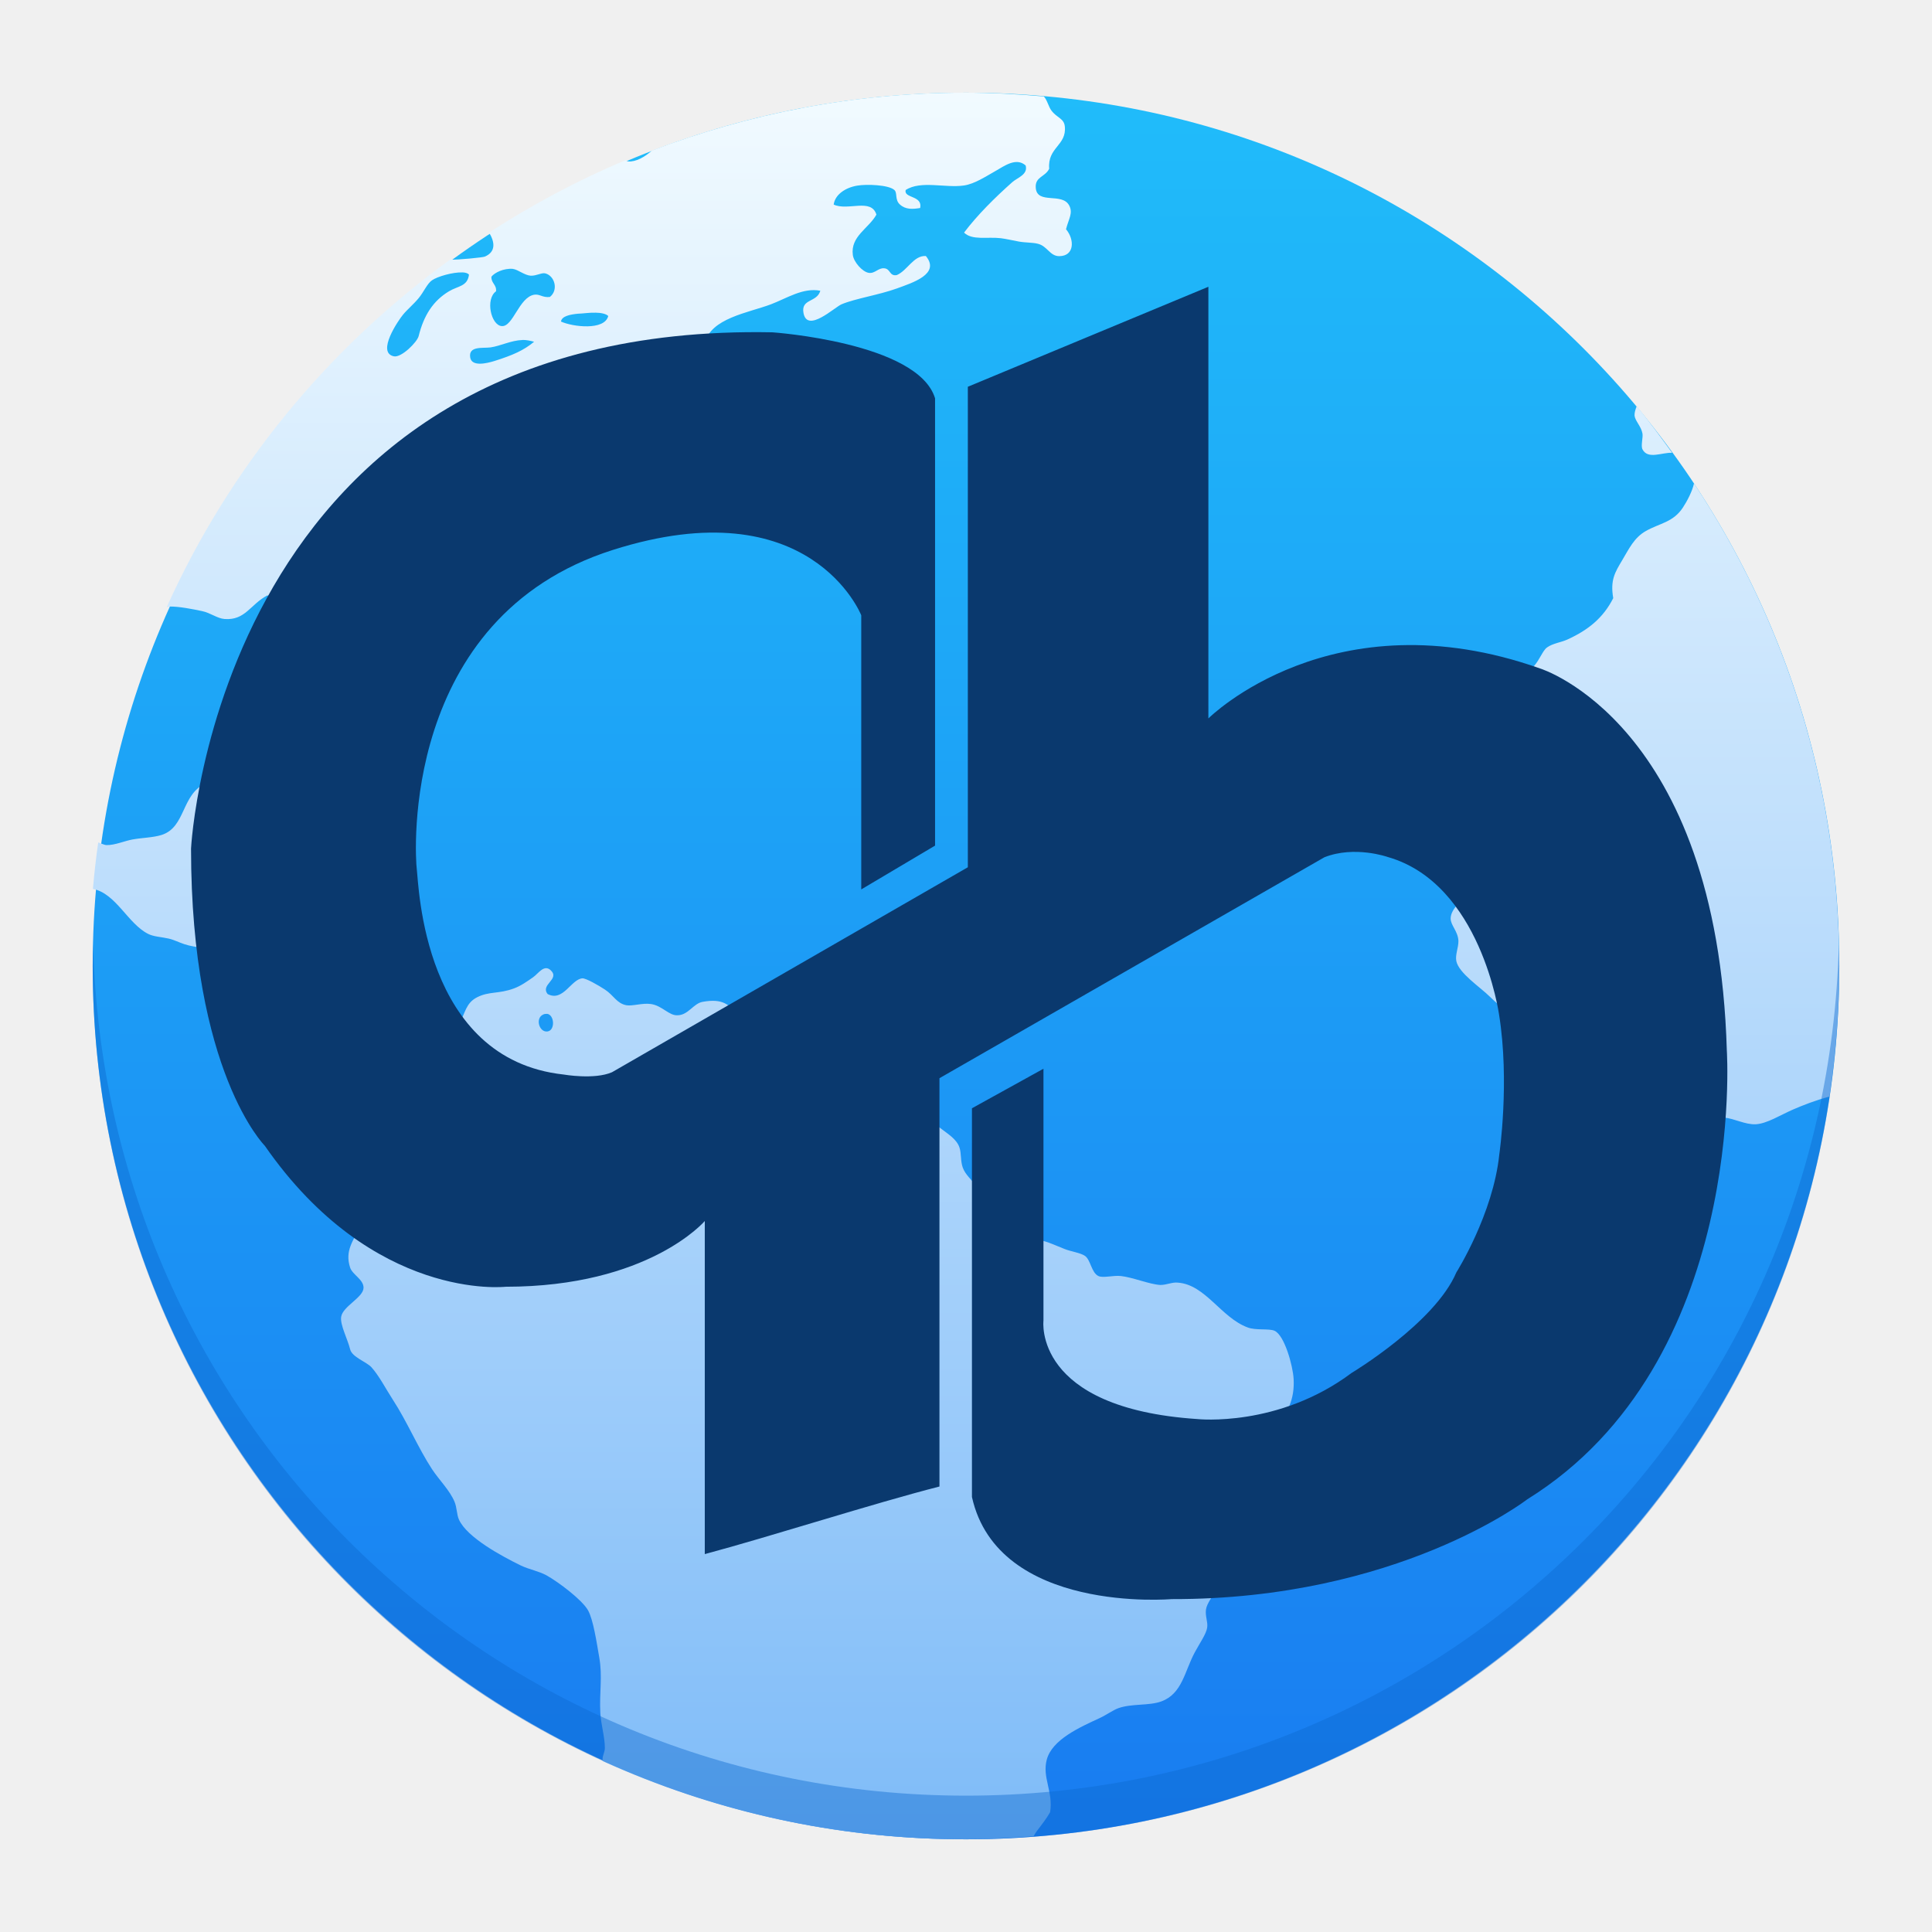
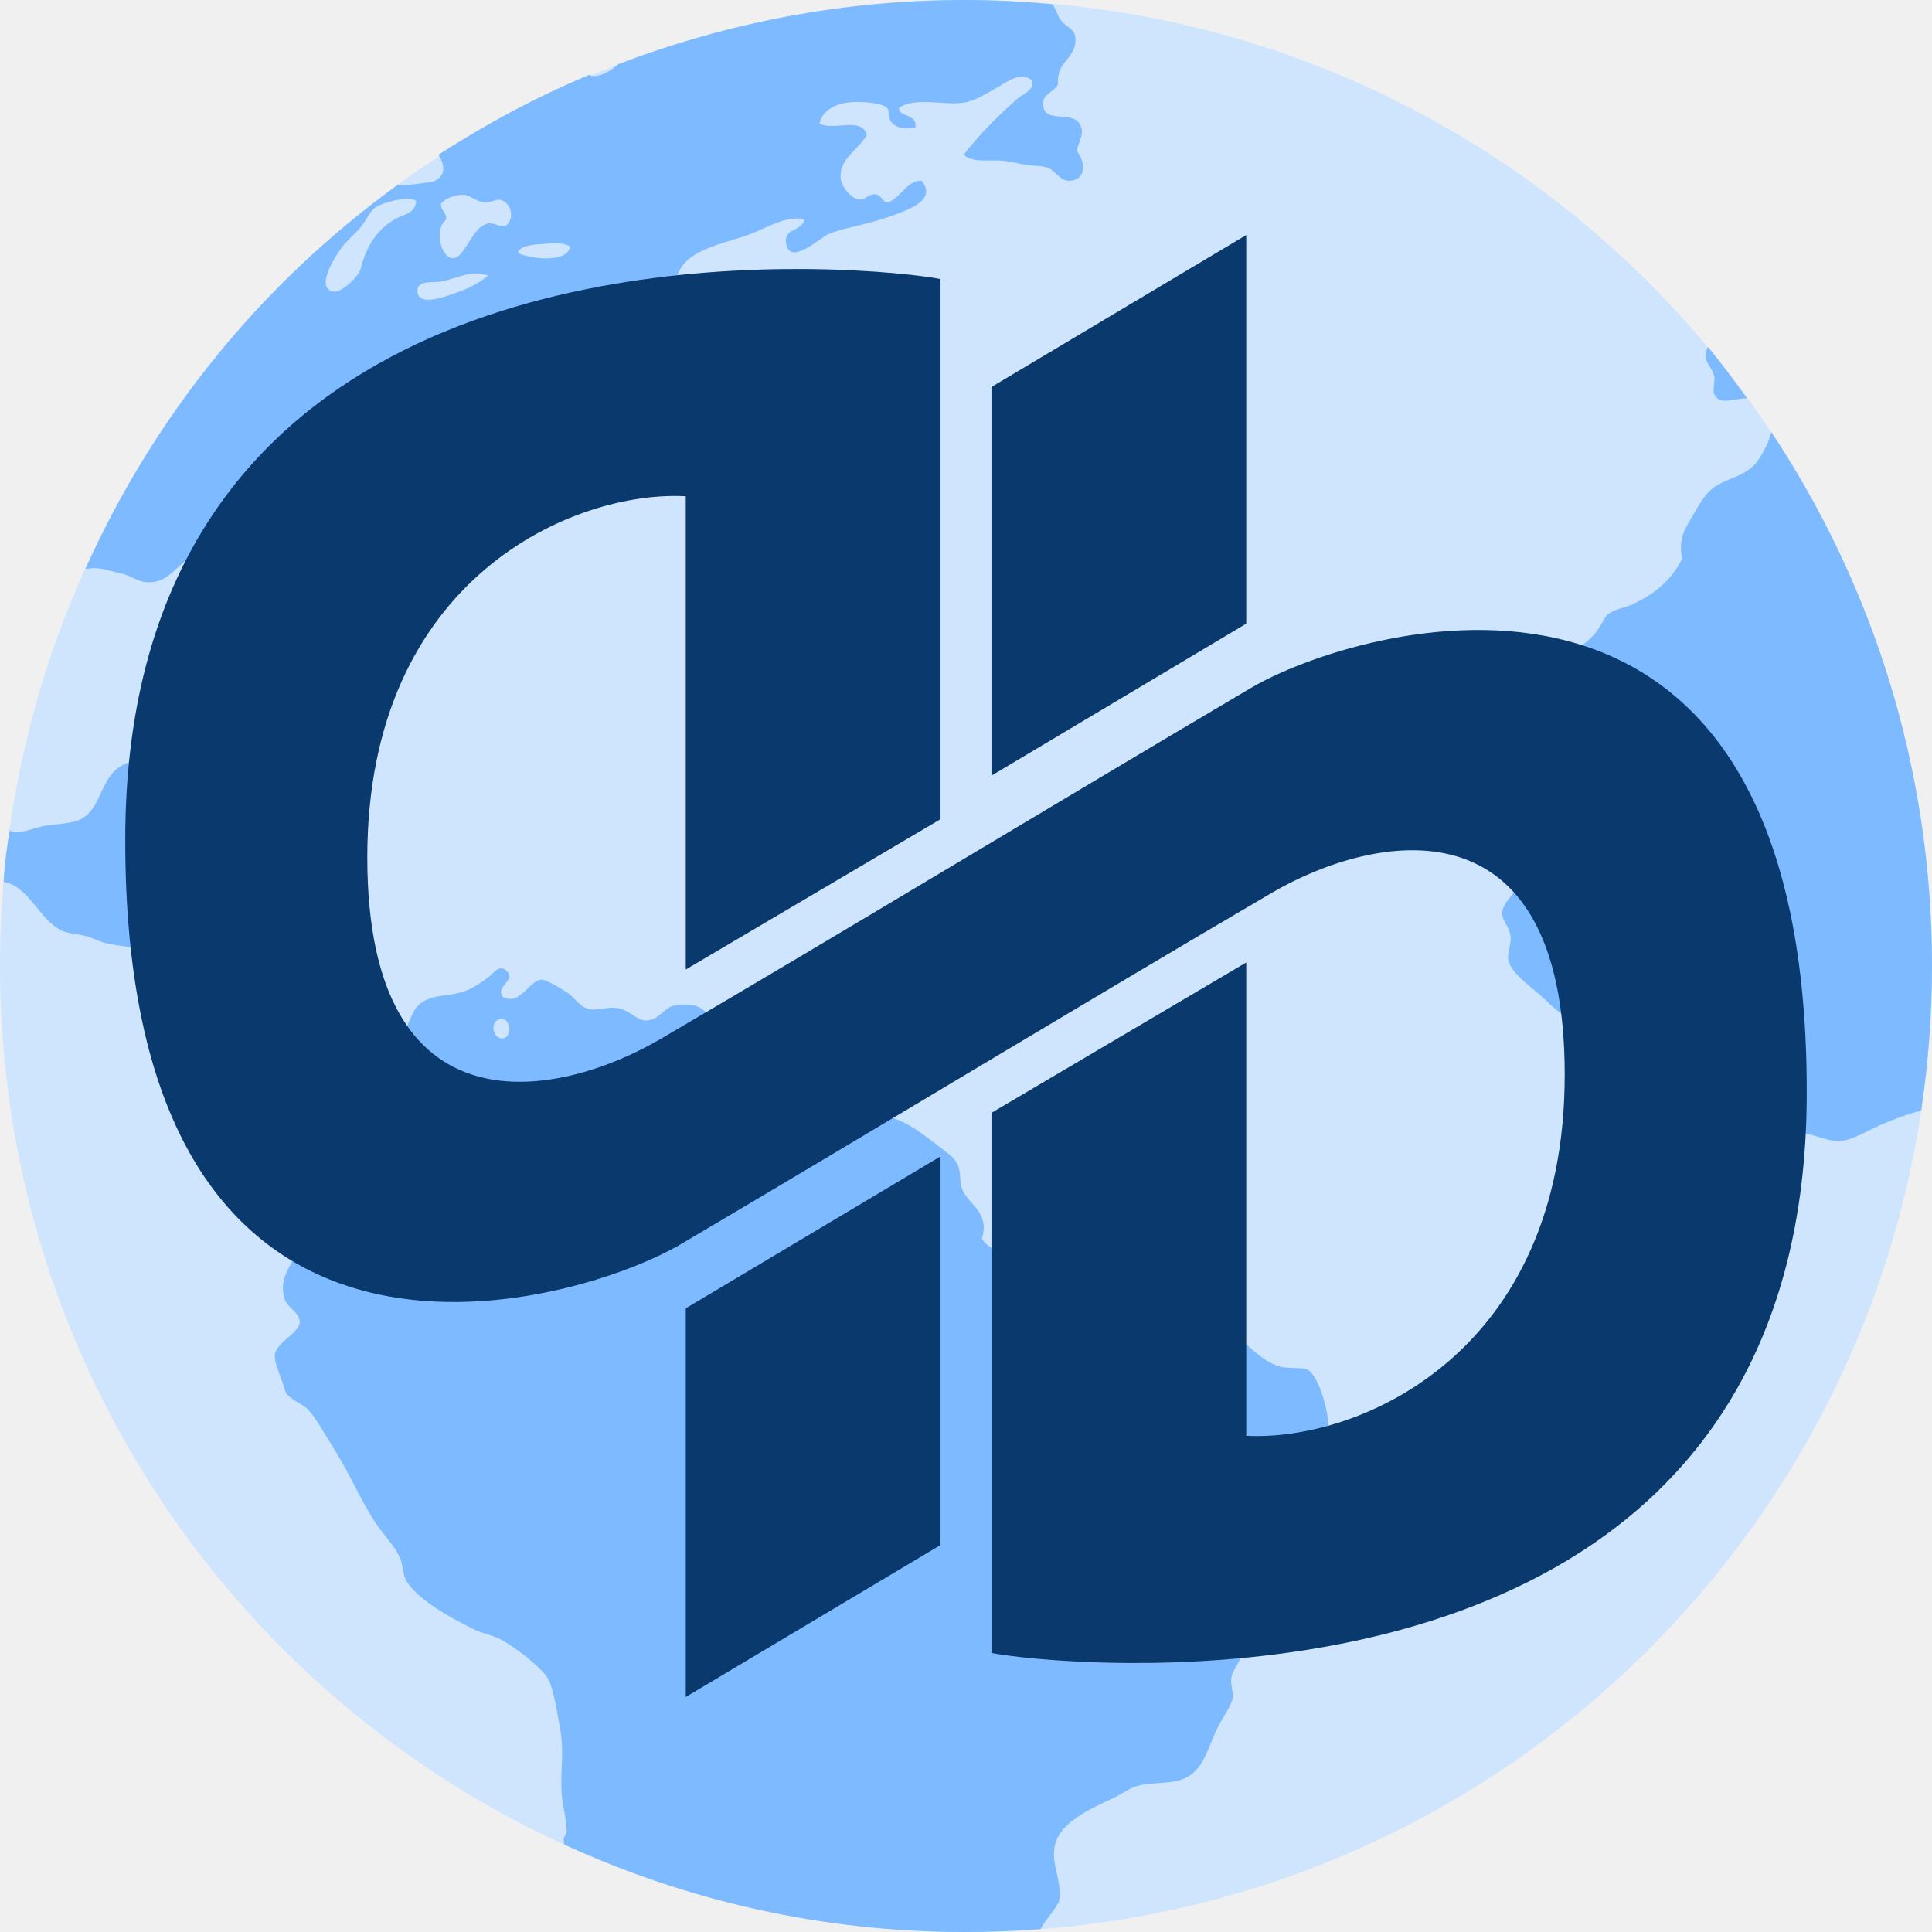
- <svg xmlns="http://www.w3.org/2000/svg" xmlns:xlink="http://www.w3.org/1999/xlink" version="1.1" width="41.686" height="41.686" id="svg2">
-   <defs id="defs4">
-     <linearGradient x1="16" y1="30" x2="16" y2="2" id="linearGradient4161-1" xlink:href="#linearGradient4290" gradientUnits="userSpaceOnUse" gradientTransform="matrix(1.500174,0,0,1.500174,-0.04086,-0.01016)" />
-     <linearGradient id="linearGradient4290">
-       <stop id="stop4292" style="stop-color:#7cbaf8;stop-opacity:1" offset="0" />
-       <stop id="stop4294" style="stop-color:#f4fcff;stop-opacity:1" offset="1" />
-     </linearGradient>
-     <linearGradient id="linearGradient4143">
-       <stop id="stop4145" style="stop-color:#197cf1;stop-opacity:1" offset="0" />
-       <stop id="stop4147" style="stop-color:#20bcfa;stop-opacity:1" offset="1" />
-     </linearGradient>
-     <linearGradient x1="409.571" y1="543.798" x2="409.571" y2="503.798" id="linearGradient4174" xlink:href="#linearGradient4143" gradientUnits="userSpaceOnUse" />
-     <filter color-interpolation-filters="sRGB" id="filter4399">
-       <feFlood id="feFlood4401" result="flood" flood-color="rgb(255,255,255)" flood-opacity="0.7" />
-       <feComposite in2="SourceGraphic" operator="in" in="flood" result="composite1" id="feComposite4403" />
-       <feGaussianBlur id="feGaussianBlur4405" result="blur" stdDeviation="14" />
-       <feOffset id="feOffset4407" result="offset" dy="5" dx="5" />
-       <feComposite in2="offset" operator="over" in="SourceGraphic" result="composite2" id="feComposite4409" />
-     </filter>
-     <linearGradient xlink:href="#linearGradient4143" id="linearGradient3851" gradientUnits="userSpaceOnUse" x1="409.571" y1="543.798" x2="409.571" y2="503.798" />
-     <linearGradient xlink:href="#linearGradient4290" id="linearGradient3853" gradientUnits="userSpaceOnUse" gradientTransform="matrix(1.500174,0,0,1.500174,-0.04086,-0.01016)" x1="16" y1="30" x2="16" y2="2" />
-     <linearGradient xlink:href="#linearGradient4290" id="linearGradient3857" gradientUnits="userSpaceOnUse" gradientTransform="matrix(1.416092,0,0,1.413389,-1.886426,-1.778172)" x1="16" y1="30" x2="16" y2="2" />
-     <linearGradient xlink:href="#linearGradient4143" id="linearGradient3860" gradientUnits="userSpaceOnUse" x1="409.571" y1="543.798" x2="409.571" y2="503.798" gradientTransform="matrix(0.94215,0,0,0.94215,-364.0926,-472.6533)" />
-   </defs>
-   <g transform="translate(-351.8956,-351.2469)" id="layer7" style="display:none">
-     <rect width="479.21" height="484.523" ry="20" x="131.352" y="128.73" id="rect4412" style="fill:#ff00ff;fill-opacity:1;stroke:#ffffff;stroke-width:0.9;stroke-miterlimit:4;stroke-opacity:1;stroke-dasharray:none" />
-   </g>
-   <rect width="37.686" height="37.686" ry="18.843" x="2" y="2" id="rect4166" style="fill:url(#linearGradient3860);fill-opacity:1;stroke:none" />
-   <path d="m 20.807,2 c -2.381,0 -4.648,0.453 -6.742,1.249 -0.152,0.14 -0.35,0.247 -0.507,0.234 -0.021,-0.002 -0.043,-0.016 -0.065,-0.024 -1.032,0.431 -2.012,0.959 -2.941,1.559 0.121,0.196 0.157,0.413 -0.092,0.519 -0.042,0.018 -0.567,0.071 -0.75,0.066 -2.641,1.915 -4.759,4.491 -6.114,7.499 0.022,-0.003 0.04,-0.013 0.063,-0.015 0.206,-0.003 0.501,0.056 0.699,0.098 0.182,0.037 0.329,0.159 0.487,0.171 0.447,0.034 0.555,-0.313 0.92,-0.508 0.377,0.053 0.627,-0.064 0.968,-0.026 0.232,0.026 0.4,0.273 0.581,0.287 0.152,0.015 0.286,-0.142 0.433,-0.12 0.143,0.022 0.39,0.333 0.413,0.508 0.029,0.217 -0.16,0.413 -0.098,0.651 0.228,0.232 0.642,0.279 0.968,0.412 0.212,-0.174 0.028,-0.498 0,-0.751 -0.003,-0.111 0.015,-0.21 0,-0.313 -0.02,-0.174 -0.094,-0.333 -0.096,-0.482 -0.003,-0.687 0.556,-1.009 1.018,-1.281 0.2,-0.118 0.357,-0.326 0.531,-0.412 0.245,-0.123 0.428,-0.151 0.631,-0.265 0.367,-0.206 0.681,-0.371 0.968,-0.604 0.133,-0.312 0.013,-0.73 0.024,-1.038 0.133,-0.081 0.247,0.035 0.387,0.024 0.221,-0.046 0.24,-0.358 0.365,-0.482 0.073,-0.071 0.273,-0.122 0.363,-0.193 0.22,-0.173 0.292,-0.433 0.485,-0.508 0.069,-0.028 0.229,-0.02 0.337,-0.05 0.143,-0.038 0.347,-0.207 0.581,-0.287 0.152,-0.053 0.501,-0.063 0.559,-0.121 0.071,-0.073 -0.001,-0.277 0.024,-0.386 0.117,-0.545 0.94,-0.661 1.427,-0.845 0.341,-0.129 0.691,-0.365 1.066,-0.293 -0.073,0.259 -0.422,0.167 -0.363,0.482 0.082,0.437 0.668,-0.125 0.822,-0.19 0.295,-0.124 0.802,-0.2 1.189,-0.34 0.34,-0.124 0.949,-0.313 0.629,-0.701 -0.267,-0.015 -0.396,0.313 -0.629,0.412 -0.161,0.026 -0.13,-0.134 -0.267,-0.147 -0.13,-0.015 -0.203,0.12 -0.337,0.098 C 18.609,5.866 18.422,5.657 18.401,5.502 18.348,5.098 18.742,4.932 18.91,4.631 18.799,4.267 18.294,4.557 17.988,4.414 c 0.029,-0.217 0.255,-0.367 0.509,-0.409 0.208,-0.035 0.676,-0.017 0.8,0.094 0.072,0.061 0.004,0.213 0.122,0.315 0.123,0.111 0.275,0.1 0.435,0.074 0.058,-0.275 -0.359,-0.206 -0.313,-0.388 0.327,-0.213 0.859,-0.038 1.259,-0.098 0.23,-0.034 0.472,-0.196 0.677,-0.311 0.194,-0.11 0.447,-0.302 0.653,-0.121 0.056,0.197 -0.179,0.263 -0.289,0.361 -0.37,0.329 -0.752,0.706 -1.04,1.088 0.177,0.172 0.498,0.086 0.796,0.121 0.117,0.015 0.264,0.05 0.387,0.072 0.144,0.026 0.298,0.018 0.411,0.048 0.203,0.05 0.258,0.267 0.459,0.267 0.331,-5.936e-4 0.335,-0.358 0.147,-0.581 0.059,-0.228 0.152,-0.346 0.072,-0.506 C 22.924,4.14 22.376,4.423 22.348,4.052 22.33,3.811 22.55,3.822 22.638,3.641 22.598,3.176 23.02,3.142 22.975,2.725 22.955,2.551 22.808,2.548 22.686,2.385 22.624,2.304 22.592,2.15 22.522,2.081 21.957,2.031 21.385,2 20.807,2 z m -9.742,3.802 0.002,0 c 0.113,0.016 0.249,0.137 0.385,0.147 0.129,0.003 0.236,-0.071 0.315,-0.05 0.202,0.053 0.288,0.358 0.098,0.508 -0.158,0.02 -0.22,-0.068 -0.339,-0.048 -0.329,0.056 -0.455,0.698 -0.701,0.677 -0.232,-0.02 -0.357,-0.583 -0.122,-0.751 0.015,-0.146 -0.107,-0.17 -0.1,-0.315 0.07,-0.089 0.268,-0.185 0.461,-0.169 z m -1.09,0.075 c 0.067,0.002 0.118,0.018 0.144,0.048 -0.032,0.258 -0.234,0.241 -0.433,0.361 -0.344,0.207 -0.543,0.523 -0.653,0.966 -0.032,0.129 -0.371,0.47 -0.535,0.436 -0.384,-0.081 0.106,-0.787 0.194,-0.894 0.097,-0.119 0.227,-0.223 0.341,-0.361 0.111,-0.133 0.183,-0.313 0.289,-0.386 0.117,-0.081 0.45,-0.177 0.653,-0.169 z m 2.865,0.869 c 0.123,0.002 0.233,0.022 0.284,0.072 -0.079,0.319 -0.768,0.235 -1.02,0.12 0.016,-0.12 0.205,-0.153 0.363,-0.169 0.111,-0.003 0.25,-0.026 0.372,-0.022 z m -1.567,0.589 c 0.082,-0.002 0.165,0.016 0.251,0.039 -0.223,0.186 -0.464,0.291 -0.846,0.412 -0.184,0.058 -0.502,0.13 -0.533,-0.075 -0.038,-0.251 0.269,-0.193 0.437,-0.215 0.211,-0.029 0.444,-0.152 0.691,-0.16 z m 24.041,1.432 c -0.028,0.068 -0.049,0.136 -0.046,0.202 0.015,0.117 0.143,0.229 0.171,0.386 0.015,0.083 -0.039,0.264 0,0.34 0.117,0.226 0.422,0.063 0.64,0.075 -0.248,-0.341 -0.495,-0.682 -0.765,-1.005 z m 1.237,1.662 c -0.035,0.166 -0.148,0.384 -0.24,0.523 -0.211,0.32 -0.498,0.335 -0.8,0.506 -0.252,0.143 -0.361,0.381 -0.509,0.629 -0.16,0.268 -0.26,0.43 -0.194,0.819 -0.216,0.428 -0.544,0.691 -0.992,0.894 -0.133,0.06 -0.314,0.082 -0.435,0.169 -0.097,0.069 -0.152,0.256 -0.289,0.41 -0.17,0.189 -0.348,0.268 -0.437,0.412 -0.069,0.111 -0.094,0.333 -0.17,0.482 -0.103,0.203 -0.323,0.302 -0.459,0.508 -0.062,0.095 -0.103,0.288 -0.171,0.412 -0.153,0.278 -0.415,0.479 -0.387,0.723 0.028,0.236 0.297,0.278 0.315,0.484 0.003,0.116 -0.077,0.188 -0.072,0.315 0.003,0.185 0.129,0.316 0.144,0.458 0.036,0.359 -0.122,0.502 -0.19,0.747 -0.032,0.117 -0.018,0.249 -0.05,0.34 -0.059,0.18 -0.31,0.342 -0.315,0.554 -0.002,0.151 0.155,0.272 0.168,0.484 0.003,0.146 -0.072,0.302 -0.046,0.436 0.051,0.263 0.522,0.569 0.726,0.773 0.274,0.273 0.632,0.485 0.75,0.773 0.099,0.245 0.099,0.563 0.289,0.747 0.141,0.136 0.376,0.221 0.557,0.363 0.169,0.132 0.352,0.246 0.533,0.386 0.295,0.23 0.74,0.689 1.209,0.653 0.245,-0.018 0.496,-0.218 0.774,-0.267 0.286,-0.051 0.657,-0.078 0.946,-0.048 0.221,0.022 0.449,0.154 0.678,0.144 0.243,-0.015 0.521,-0.194 0.796,-0.315 0.222,-0.096 0.494,-0.203 0.793,-0.282 0.137,-0.919 0.21,-1.861 0.21,-2.819 0,-3.858 -1.156,-7.434 -3.134,-10.415 z M 5.328,16.76 c -0.402,0.022 -0.666,0.04 -0.894,0.144 -0.524,0.238 -0.423,0.944 -0.946,1.111 -0.181,0.058 -0.429,0.061 -0.629,0.098 -0.172,0.031 -0.381,0.125 -0.559,0.121 -0.05,-6.69e-4 -0.119,-0.038 -0.181,-0.057 -0.047,0.331 -0.085,0.666 -0.114,1.003 0.498,0.095 0.755,0.754 1.195,0.972 0.121,0.06 0.278,0.063 0.433,0.098 0.125,0.028 0.22,0.081 0.341,0.121 0.256,0.087 0.57,0.076 0.774,0.167 0.309,0.137 0.535,0.715 0.8,0.87 0.015,0.156 -0.03,0.366 0.024,0.482 0.125,0.17 0.302,0.132 0.509,0.243 0.247,0.133 0.323,0.476 0.557,0.581 0.081,0.036 0.283,0.031 0.411,0.07 0.321,0.097 0.426,0.467 0.701,0.386 0.18,-0.053 0.166,-0.238 0.195,-0.41 0.119,-0.129 0.249,-0.333 0.435,-0.337 0.301,-0.015 0.328,0.31 0.437,0.602 0.062,0.165 0.223,0.308 0.265,0.482 0.075,0.3 0.038,1.199 -0.026,1.378 -0.076,0.22 -0.375,0.313 -0.559,0.558 -0.087,0.114 -0.128,0.282 -0.194,0.363 -0.119,0.144 -0.295,0.182 -0.383,0.315 -0.05,0.075 -0.099,0.236 -0.147,0.337 -0.145,0.307 -0.34,0.525 -0.218,0.894 0.051,0.152 0.289,0.254 0.289,0.432 6.61e-4,0.21 -0.448,0.399 -0.483,0.629 -0.026,0.172 0.139,0.478 0.194,0.701 0.04,0.169 0.359,0.274 0.459,0.386 0.17,0.19 0.306,0.46 0.461,0.699 0.307,0.47 0.547,1.044 0.846,1.5 0.158,0.239 0.38,0.453 0.485,0.701 0.054,0.125 0.046,0.274 0.096,0.386 0.173,0.39 0.937,0.797 1.331,0.99 0.185,0.089 0.389,0.122 0.559,0.215 0.257,0.143 0.765,0.526 0.894,0.751 0.115,0.202 0.187,0.693 0.243,1.014 0.075,0.424 8.41e-4,0.75 0.024,1.209 0.015,0.248 0.095,0.498 0.098,0.747 9.45e-4,0.087 -0.046,0.152 -0.05,0.241 -1.39e-4,0.015 0.004,0.031 0.004,0.046 2.378,1.074 5.012,1.686 7.801,1.686 0.504,0 1.002,-0.026 1.495,-0.064 0.022,-0.037 0.042,-0.076 0.068,-0.11 0.114,-0.149 0.215,-0.279 0.289,-0.41 0.071,-0.441 -0.176,-0.749 -0.072,-1.135 0.116,-0.434 0.716,-0.699 1.138,-0.894 0.145,-0.067 0.293,-0.176 0.411,-0.217 0.291,-0.101 0.655,-0.047 0.922,-0.144 0.454,-0.166 0.501,-0.651 0.725,-1.064 0.105,-0.195 0.245,-0.391 0.265,-0.53 0.018,-0.125 -0.046,-0.243 -0.026,-0.39 0.022,-0.146 0.153,-0.272 0.194,-0.432 0.053,-0.209 0.076,-0.516 0.076,-0.749 0,-0.191 -0.09,-0.359 -0.098,-0.532 -0.031,-0.627 0.227,-0.697 0.459,-1.038 0.117,-0.169 0.16,-0.363 0.242,-0.484 0.39,-0.581 1.067,-0.861 1.018,-1.739 -0.016,-0.29 -0.199,-0.947 -0.413,-1.04 -0.123,-0.053 -0.404,-0.003 -0.581,-0.072 -0.572,-0.213 -0.908,-0.921 -1.501,-0.966 -0.127,-0.015 -0.243,0.052 -0.385,0.05 -0.235,-0.015 -0.588,-0.164 -0.848,-0.193 -0.165,-0.018 -0.386,0.049 -0.485,0 -0.151,-0.073 -0.167,-0.351 -0.289,-0.434 -0.097,-0.067 -0.287,-0.09 -0.435,-0.147 -0.238,-0.091 -0.427,-0.198 -0.702,-0.217 -0.085,-0.003 -0.191,0.041 -0.289,0.026 -0.152,-0.026 -0.273,-0.205 -0.413,-0.291 -0.176,-0.107 -0.338,-0.159 -0.411,-0.311 0.159,-0.52 -0.28,-0.665 -0.387,-0.966 -0.051,-0.141 -0.028,-0.31 -0.072,-0.436 -0.063,-0.18 -0.241,-0.284 -0.437,-0.434 -0.35,-0.269 -0.661,-0.522 -1.162,-0.583 -0.22,-0.028 -0.438,0.066 -0.704,0.05 -0.282,-0.018 -0.635,-0.264 -0.846,-0.504 -0.205,-0.235 -0.305,-0.445 -0.483,-0.558 -0.169,-0.108 -0.393,-0.105 -0.509,-0.215 -0.051,-0.048 -0.043,-0.13 -0.098,-0.243 -0.085,-0.176 -0.228,-0.273 -0.122,-0.484 -0.193,-0.099 -0.198,0.184 -0.409,0.147 -0.188,-0.267 -0.347,-0.393 -0.774,-0.315 -0.196,0.036 -0.305,0.283 -0.533,0.289 -0.187,0.015 -0.334,-0.208 -0.581,-0.243 -0.186,-0.026 -0.398,0.051 -0.531,0.026 -0.207,-0.041 -0.27,-0.213 -0.459,-0.337 -0.138,-0.091 -0.407,-0.245 -0.485,-0.243 -0.243,0.015 -0.417,0.516 -0.752,0.339 -0.163,-0.206 0.266,-0.315 0.072,-0.508 -0.147,-0.146 -0.27,0.066 -0.387,0.147 -0.134,0.093 -0.261,0.184 -0.409,0.239 -0.332,0.124 -0.54,0.059 -0.8,0.193 -0.241,0.124 -0.251,0.333 -0.387,0.58 -0.111,0.202 -0.365,0.497 -0.533,0.51 -0.203,0.015 -0.397,-0.283 -0.581,-0.363 -0.554,-0.24 -0.823,0.213 -1.283,0.219 -0.427,0.015 -1.037,-0.688 -1.016,-1.089 0.003,-0.245 0.141,-0.616 0.17,-0.918 0.026,-0.241 0.191,-0.386 0.194,-0.605 0.003,-0.293 -0.39,-0.519 -0.581,-0.554 -0.452,-0.083 -1.08,0.182 -1.598,-0.026 -0.099,-0.164 0.116,-0.277 0.171,-0.436 0.031,-0.091 0.013,-0.211 0.046,-0.311 0.057,-0.154 0.219,-0.273 0.291,-0.436 0.054,-0.124 0.067,-0.304 0.122,-0.458 0.063,-0.176 0.18,-0.289 0.194,-0.412 0.018,-0.163 -0.044,-0.351 -0.171,-0.458 z m 6.471,5.114 c 0.164,0.015 0.185,0.354 0.017,0.381 -0.181,0.028 -0.273,-0.283 -0.098,-0.364 0.029,-0.015 0.058,-0.016 0.081,-0.015 l 0,-0.002 z" id="path34-7" style="fill:url(#linearGradient3857);fill-opacity:1;fill-rule:nonzero;stroke:none" />
-   <path d="M 2.011,20.372 C 2.007,20.529 2,20.685 2,20.843 c 0,10.439 8.404,18.843 18.843,18.843 10.439,0 18.843,-8.404 18.843,-18.843 0,-0.158 -0.007,-0.314 -0.011,-0.471 -0.249,10.219 -8.551,18.372 -18.832,18.372 -10.281,0 -18.583,-8.153 -18.832,-18.372 z" id="rect4775" style="opacity:0.438;fill:#0c69cf;fill-opacity:1;stroke:none" />
-   <g transform="translate(-352.1113,-351.2469)" id="layer2" style="stroke:none;display:inline">
-     <path d="m 350.001,290.421 c 0,0 -11.787,-29.845 -57.858,-15.202 -49.558,15.751 -46.04,71.255 -45.635,74.286 0.493,3.691 1.349,44.286 34.206,47.857 0,0 7.143,1.25 11.25,-0.536 l 82.857,-47.727 0,-111.88 56.009,-23.284 0,100.51 c 0,0 28.789,-28.789 77.277,-11.617 0,0 41.218,12.749 43.437,88.893 0,0 4.842,72.665 -46.467,104.551 0,0 -30.142,23.356 -82.833,23.233 0,0 -40.406,3.493 -46.467,-23.782 l 0,-90.506 16.652,-9.204 0,58.659 c 0,0 -2.51,20.386 35.876,22.912 0,0 18.814,2.02 35.86,-10.733 0,0 19.406,-11.633 24.406,-23.419 0,0 8.571,-13.571 10,-27.5 0,0 2.464,-16.888 -0.061,-32.545 0,0 -4.232,-30.496 -25.925,-36.679 0,0 -7.663,-2.717 -14.734,0.061 l -89.637,51.447 0,95.071 c -15.576,3.987 -39.112,11.578 -54.643,15.739 l 0,-77.558 c 0,0 -13.051,15.306 -46.386,15.306 0,0 -30.81,3.536 -56.063,-32.83 0,0 -17.173,-17.173 -17.173,-69.195 0,0 6.061,-122.734 135.36,-120.208 0,0 33.952,2.338 37.881,15.374 l 0,104.145 -17.189,10.2 z" transform="matrix(0.09266622,0,0,0.09266622,338.2607,337.6097)" id="path3050" style="fill:#0a396e;fill-opacity:1;stroke:none;display:inline" />
+ <svg xmlns="http://www.w3.org/2000/svg" width="650" height="650" viewBox="0 0 650 650" id="svg4546" version="1.1">
+   <defs id="defs4548" />
+   <g id="layer1" transform="translate(522.1429,-798.7907)">
+     <g style="display:inline" id="qutebrowser-logo" transform="translate(4742.473,-1387.064)">
+       <g id="qutebrowser-planet-classical-clone" transform="translate(9.888197,1558.106)">
+         <ellipse ry="324.998" rx="325" cy="952.75" cx="-4949.504" id="use4628" style="color:#000000;clip-rule:nonzero;display:inline;overflow:visible;visibility:visible;opacity:1;isolation:auto;mix-blend-mode:normal;color-interpolation:sRGB;color-interpolation-filters:linearRGB;solid-color:#000000;solid-opacity:1;fill:#cee5fd;fill-opacity:1;fill-rule:nonzero;stroke:none;stroke-width:54.9;stroke-linecap:round;stroke-linejoin:miter;stroke-miterlimit:4;stroke-dasharray:none;stroke-opacity:1;color-rendering:auto;image-rendering:auto;shape-rendering:auto;text-rendering:auto;enable-background:accumulate">
+           </ellipse>
+         <path d="m -4950.126,627.752 c -41.072,0 -80.164,7.82 -116.29,21.55 -2.628,2.41 -6.042,4.261 -8.745,4.031 -0.362,-0.035 -0.742,-0.276 -1.104,-0.412 -17.808,7.436 -34.701,16.548 -50.721,26.882 2.084,3.372 2.701,7.127 -1.587,8.95 -0.725,0.312 -9.251,1.474 -12.414,1.396 -45.551,33.034 -81.421,77.105 -104.776,128.972 0.379,-0.052 2.145,-0.209 2.524,-0.235 3.545,-0.052 6.011,1.056 9.416,1.77 3.141,0.645 5.674,2.747 8.395,2.952 7.715,0.585 9.572,-5.404 15.868,-8.76 6.504,0.917 10.82,-1.099 16.694,-0.445 4.003,0.442 6.896,4.712 10.016,4.951 2.625,0.266 4.933,-2.451 7.473,-2.063 2.468,0.38 6.721,5.75 7.123,8.76 0.5,3.747 -2.761,7.12 -1.69,11.235 3.931,3.997 11.075,4.807 16.694,7.109 3.658,-3.009 0.483,-8.593 0,-12.949 0,-1.917 0.259,-3.628 0,-5.396 -0.345,-3 -1.621,-5.748 -1.656,-8.315 0,-11.858 9.585,-17.407 17.553,-22.09 3.45,-2.041 6.166,-5.615 9.158,-7.109 4.228,-2.116 7.375,-2.607 10.875,-4.57 6.325,-3.546 11.749,-6.392 16.694,-10.41 2.287,-5.377 0.224,-12.587 0.414,-17.901 2.289,-1.399 4.252,0.602 6.678,0.412 3.817,-0.792 4.133,-6.169 6.295,-8.315 1.259,-1.23 4.702,-2.111 6.264,-3.333 3.803,-2.978 5.042,-7.476 8.363,-8.76 1.19,-0.481 3.941,-0.35 5.819,-0.857 2.471,-0.654 5.99,-3.574 10.016,-4.951 2.625,-0.916 8.634,-1.092 9.636,-2.095 1.225,-1.257 0,-4.783 0.414,-6.665 2.025,-9.407 16.222,-11.401 24.613,-14.568 5.881,-2.225 11.918,-6.297 18.379,-5.046 -1.259,4.471 -7.284,2.887 -6.264,8.316 1.414,7.534 11.518,-2.159 14.183,-3.269 5.095,-2.143 13.828,-3.452 20.511,-5.872 5.859,-2.143 16.366,-5.402 10.844,-12.092 -4.607,-0.266 -6.828,5.396 -10.844,7.109 -2.773,0.442 -2.246,-2.317 -4.61,-2.539 -2.251,-0.266 -3.51,2.072 -5.819,1.682 -2.297,-0.378 -5.524,-3.984 -5.883,-6.665 -0.914,-6.956 5.89,-9.824 8.776,-15.012 -1.908,-6.292 -10.628,-1.282 -15.899,-3.745 0.5,-3.746 4.393,-6.33 8.777,-7.046 3.593,-0.607 11.659,-0.297 13.8,1.618 1.242,1.054 0,3.68 2.099,5.427 2.127,1.917 4.743,1.72 7.504,1.269 1,-4.748 -6.187,-3.557 -5.405,-6.697 5.64,-3.682 14.814,-0.659 21.718,-1.682 3.974,-0.585 8.148,-3.385 11.67,-5.364 3.35,-1.905 7.703,-5.211 11.258,-2.095 0.966,3.403 -3.096,4.529 -4.993,6.221 -6.388,5.672 -12.969,12.17 -17.934,18.757 3.046,2.966 8.582,1.48 13.736,2.095 2.016,0.266 4.548,0.862 6.678,1.238 2.489,0.442 5.141,0.317 7.09,0.825 3.508,0.857 4.447,4.602 7.918,4.602 5.713,-0.011 5.78,-6.177 2.544,-10.029 1.018,-3.933 2.623,-5.973 1.242,-8.728 -2.573,-5.136 -12.011,-0.266 -12.498,-6.665 -0.31,-4.155 3.484,-3.969 4.993,-7.077 -0.69,-8.028 6.597,-8.61 5.819,-15.806 -0.345,-3.01 -2.88,-3.051 -4.993,-5.872 -1.052,-1.387 -1.604,-4.044 -2.829,-5.237 -9.743,-0.868 -19.597,-1.397 -29.573,-1.397 z m -168.026,65.571 0,0 c 1.944,0.281 4.291,2.361 6.646,2.539 2.23,0.052 4.065,-1.226 5.438,-0.857 3.491,0.918 4.962,6.181 1.69,8.76 -2.73,0.342 -3.795,-1.181 -5.85,-0.824 -5.671,0.961 -7.846,12.046 -12.084,11.68 -3.996,-0.342 -6.159,-10.056 -2.099,-12.949 0.259,-2.526 -1.847,-2.931 -1.725,-5.427 1.207,-1.535 4.629,-3.187 7.949,-2.92 z m -18.793,1.301 c 1.156,0.035 2.035,0.319 2.48,0.826 -0.552,4.441 -4.036,4.15 -7.473,6.221 -5.935,3.576 -9.367,9.024 -11.256,16.663 -0.552,2.225 -6.397,8.111 -9.222,7.522 -6.62,-1.394 1.827,-13.574 3.339,-15.425 1.673,-2.052 3.913,-3.852 5.883,-6.221 1.909,-2.294 3.153,-5.392 4.992,-6.665 2.016,-1.394 7.77,-3.054 11.258,-2.92 z m 49.415,14.98 c 2.122,0.035 4.027,0.381 4.897,1.238 -1.362,5.503 -13.239,4.05 -17.584,2.063 0.276,-2.075 3.533,-2.646 6.264,-2.92 1.921,-0.052 4.307,-0.445 6.423,-0.381 z m -27.029,10.156 c 1.414,-0.035 2.842,0.273 4.326,0.666 -3.843,3.208 -7.998,5.025 -14.597,7.109 -3.172,0.997 -8.652,2.24 -9.19,-1.302 -0.655,-4.334 4.64,-3.325 7.536,-3.713 3.648,-0.505 7.653,-2.625 11.925,-2.761 z m 414.659,24.692 c -0.5,1.18 -0.862,2.348 -0.793,3.491 0.259,2.011 2.465,3.945 2.956,6.665 0.259,1.44 -0.673,4.557 0,5.872 2.011,3.891 7.272,1.092 11.035,1.3 -4.276,-5.876 -8.545,-11.762 -13.196,-17.329 z m 21.337,28.66 c -0.604,2.871 -2.554,6.616 -4.134,9.014 -3.639,5.524 -8.582,5.782 -13.802,8.728 -4.351,2.462 -6.225,6.571 -8.776,10.854 -2.765,4.626 -4.478,7.421 -3.339,14.124 -3.731,7.386 -9.379,11.911 -17.108,15.425 -2.285,1.028 -5.407,1.407 -7.505,2.92 -1.673,1.197 -2.62,4.417 -4.992,7.078 -2.929,3.252 -5.997,4.625 -7.537,7.109 -1.19,1.917 -1.604,5.739 -2.925,8.316 -1.782,3.5 -5.578,5.214 -7.918,8.76 -1.069,1.64 -1.776,4.962 -2.956,7.109 -2.644,4.797 -7.163,8.254 -6.678,12.473 0.483,4.078 5.121,4.793 5.438,8.347 0,2.009 -1.328,3.237 -1.242,5.427 0,3.197 2.227,5.442 2.48,7.903 0.621,6.186 -2.11,8.655 -3.276,12.886 -0.552,2.02 -0.31,4.293 -0.862,5.872 -1.018,3.097 -5.352,5.892 -5.436,9.553 0,2.602 2.673,4.694 2.892,8.347 0,2.518 -1.242,5.207 -0.793,7.522 0.897,4.534 8.998,9.807 12.529,13.33 4.724,4.714 10.908,8.363 12.943,13.33 1.707,4.218 1.707,9.707 4.991,12.886 2.435,2.347 6.485,3.811 9.604,6.252 2.91,2.279 6.08,4.247 9.19,6.665 5.083,3.968 12.765,11.877 20.861,11.267 4.227,-0.309 8.56,-3.752 13.355,-4.602 4.933,-0.883 11.335,-1.337 16.313,-0.825 3.812,0.378 7.739,2.658 11.703,2.476 4.184,-0.266 8.983,-3.354 13.736,-5.427 3.826,-1.663 8.52,-3.503 13.674,-4.856 2.363,-15.853 3.625,-32.093 3.625,-48.623 0,-66.547 -19.937,-128.227 -54.058,-179.638 z m -538.548,109.211 c -6.935,0.379 -11.48,0.693 -15.421,2.476 -9.034,4.103 -7.289,16.287 -16.313,19.17 -3.122,0.995 -7.408,1.044 -10.844,1.682 -2.967,0.542 -6.58,2.159 -9.636,2.095 -0.862,-0.012 -0.909,-0.195 -1.973,-0.533 -0.809,5.111 -1.726,11.429 -1.967,17.189 8.586,1.642 11.871,12.656 19.46,16.414 2.078,1.028 4.795,1.083 7.472,1.682 2.161,0.481 3.801,1.395 5.883,2.095 4.415,1.497 9.824,1.316 13.355,2.888 5.323,2.357 9.224,12.34 13.802,15.012 0.259,2.693 -0.517,6.308 0.414,8.315 2.161,2.926 5.216,2.281 8.777,4.189 4.26,2.294 5.564,8.219 9.604,10.029 1.397,0.617 4.888,0.538 7.09,1.206 5.535,1.671 7.341,8.062 12.084,6.665 3.111,-0.916 2.866,-4.109 3.37,-7.078 2.056,-2.225 4.3,-5.745 7.505,-5.808 5.188,-0.266 5.649,5.35 7.537,10.378 1.069,2.842 3.851,5.318 4.579,8.316 1.294,5.178 0.655,20.677 -0.449,23.772 -1.311,3.797 -6.459,5.407 -9.635,9.617 -1.5,1.974 -2.211,4.865 -3.339,6.252 -2.044,2.484 -5.083,3.134 -6.613,5.427 -0.862,1.292 -1.708,4.063 -2.544,5.808 -2.508,5.302 -5.862,9.059 -3.753,15.425 0.879,2.62 4.983,4.375 4.993,7.459 0.01,3.628 -7.732,6.877 -8.332,10.854 -0.448,2.959 2.399,8.241 3.339,12.092 0.69,2.91 6.199,4.729 7.918,6.665 2.93,3.284 5.273,7.936 7.949,12.061 5.293,8.113 9.441,18.007 14.595,25.867 2.725,4.117 6.549,7.819 8.363,12.092 0.931,2.157 0.793,4.727 1.656,6.665 2.984,6.721 16.16,13.739 22.959,17.075 3.184,1.542 6.715,2.099 9.634,3.713 4.424,2.463 13.19,9.077 15.423,12.949 1.989,3.481 3.231,11.953 4.198,17.488 1.294,7.314 0.014,12.93 0.414,20.852 0.259,4.283 1.639,8.591 1.69,12.886 0.016,1.502 -0.918,1.442 -0.987,2.977 l 0.183,1.609 c 40.884,18.771 86.391,29.438 134.483,29.438 8.688,0 17.262,-0.307 25.776,-0.968 0.379,-0.64 0.737,-1.447 1.186,-2.047 1.959,-2.567 3.7,-4.816 4.993,-7.078 1.224,-7.608 -3.041,-12.923 -1.242,-19.582 1.992,-7.481 12.357,-12.05 19.619,-15.425 2.499,-1.159 5.055,-3.04 7.091,-3.745 5.028,-1.746 11.304,-0.802 15.899,-2.475 7.824,-2.857 8.639,-11.232 12.498,-18.345 1.818,-3.369 4.222,-6.742 4.579,-9.141 0.31,-2.157 -0.793,-4.186 -0.449,-6.729 0.38,-2.518 2.639,-4.693 3.339,-7.458 0.914,-3.609 1.311,-8.897 1.311,-12.917 0,-3.3 -1.552,-6.196 -1.69,-9.172 -0.535,-10.808 3.912,-12.018 7.918,-17.9 2.011,-2.922 2.763,-6.253 4.165,-8.347 6.727,-10.016 18.398,-14.852 17.553,-29.993 -0.276,-5.01 -3.429,-16.333 -7.123,-17.932 -2.113,-0.918 -6.96,-0.052 -10.016,-1.238 -9.867,-3.674 -15.659,-15.883 -25.884,-16.663 -2.185,-0.266 -4.19,0.895 -6.647,0.857 -4.046,-0.266 -10.147,-2.829 -14.626,-3.333 -2.848,-0.309 -6.654,0.847 -8.363,0 -2.608,-1.264 -2.872,-6.06 -4.993,-7.49 -1.673,-1.156 -4.954,-1.552 -7.505,-2.539 -4.112,-1.577 -7.372,-3.415 -12.115,-3.745 -1.466,-0.052 -3.287,0.702 -4.993,0.445 -2.625,-0.442 -4.7,-3.543 -7.122,-5.015 -3.034,-1.843 -5.838,-2.735 -7.092,-5.364 2.742,-8.975 -4.835,-11.477 -6.678,-16.663 -0.88,-2.43 -0.483,-5.354 -1.242,-7.522 -1.087,-3.105 -4.164,-4.9 -7.535,-7.49 -6.042,-4.641 -11.399,-8.998 -20.033,-10.061 -3.796,-0.481 -7.561,1.135 -12.148,0.857 -4.859,-0.309 -10.959,-4.55 -14.595,-8.696 -3.534,-4.048 -5.254,-7.681 -8.332,-9.617 -2.915,-1.871 -6.784,-1.817 -8.776,-3.713 -0.879,-0.824 -0.742,-2.243 -1.69,-4.189 -1.466,-3.031 -3.927,-4.716 -2.099,-8.347 -3.327,-1.706 -3.418,3.169 -7.059,2.539 -3.244,-4.597 -5.987,-6.776 -13.355,-5.427 -3.375,0.619 -5.259,4.877 -9.19,4.983 -3.225,0.266 -5.759,-3.586 -10.018,-4.189 -3.215,-0.442 -6.87,0.871 -9.159,0.445 -3.563,-0.712 -4.662,-3.672 -7.917,-5.808 -2.387,-1.566 -7.025,-4.232 -8.364,-4.189 -4.196,0.266 -7.187,8.901 -12.974,5.84 -2.813,-3.557 4.581,-5.431 1.242,-8.76 -2.53,-2.526 -4.655,1.143 -6.678,2.539 -2.318,1.599 -4.497,3.179 -7.059,4.126 -5.735,2.143 -9.319,1.021 -13.8,3.333 -4.15,2.146 -4.327,5.735 -6.678,9.998 -1.921,3.492 -6.301,8.581 -9.19,8.792 -3.5,0.266 -6.844,-4.883 -10.018,-6.253 -9.56,-4.133 -14.192,3.671 -22.132,3.777 -7.367,0.266 -17.891,-11.875 -17.52,-18.789 0,-4.219 2.43,-10.618 2.925,-15.837 0.448,-4.151 3.291,-6.653 3.339,-10.442 0,-5.061 -6.727,-8.953 -10.017,-9.553 -7.8,-1.431 -18.629,3.132 -27.569,-0.445 -1.708,-2.824 1.999,-4.775 2.958,-7.522 0.535,-1.563 0.224,-3.646 0.793,-5.364 0.983,-2.654 3.779,-4.71 5.024,-7.522 0.931,-2.146 1.173,-5.241 2.099,-7.903 1.087,-3.031 3.105,-4.984 3.339,-7.109 0.31,-2.807 -0.759,-6.052 -2.958,-7.903 z m 111.615,88.2 c 2.829,0.266 3.184,6.1 0.293,6.57 -3.12,0.483 -4.707,-4.887 -1.69,-6.284 0.517,-0.266 1,-0.283 1.397,-0.254 l 0,-0.035 z" id="use4632" style="display:inline;fill:#7ebaff;fill-opacity:1;fill-rule:nonzero;stroke:none">
+           </path>
+       </g>
+       <path id="qutebrowser-letterform-classical-clone" d="m -4845.33,2264.927 -85.715,51.123 0,130.754 85.715,-51.123 z m -149.004,11.438 c -78.594,-0.431 -227.479,22.267 -228.139,190.807 -0.8,204.454 152.417,157.775 187.143,137.143 66.769,-39.428 135.559,-81.143 198.572,-118.062 34.316,-20.073 98.57,-33.141 98.57,61.145 0,94.286 -69.767,123.52 -107.143,121.5 l 0,-159.232 -85.715,50.588 0,181.715 c 4.617,0.947 22.089,3.247 46.148,3.379 78.594,0.431 227.479,-22.267 228.139,-190.807 0.8,-204.454 -152.417,-157.775 -187.143,-137.143 -66.769,39.429 -135.559,81.143 -198.572,118.062 -34.316,20.073 -98.57,33.141 -98.57,-61.145 0,-94.286 69.767,-123.52 107.142,-121.5 l 0,159.232 85.715,-50.588 0,-181.715 c -4.617,-0.947 -22.089,-3.247 -46.148,-3.379 z m 46.148,298.541 -85.715,51.123 0,130.754 85.715,-51.123 z" style="fill:#0a396e;fill-opacity:1;fill-rule:evenodd">
+         </path>
+     </g>
  </g>
</svg>
